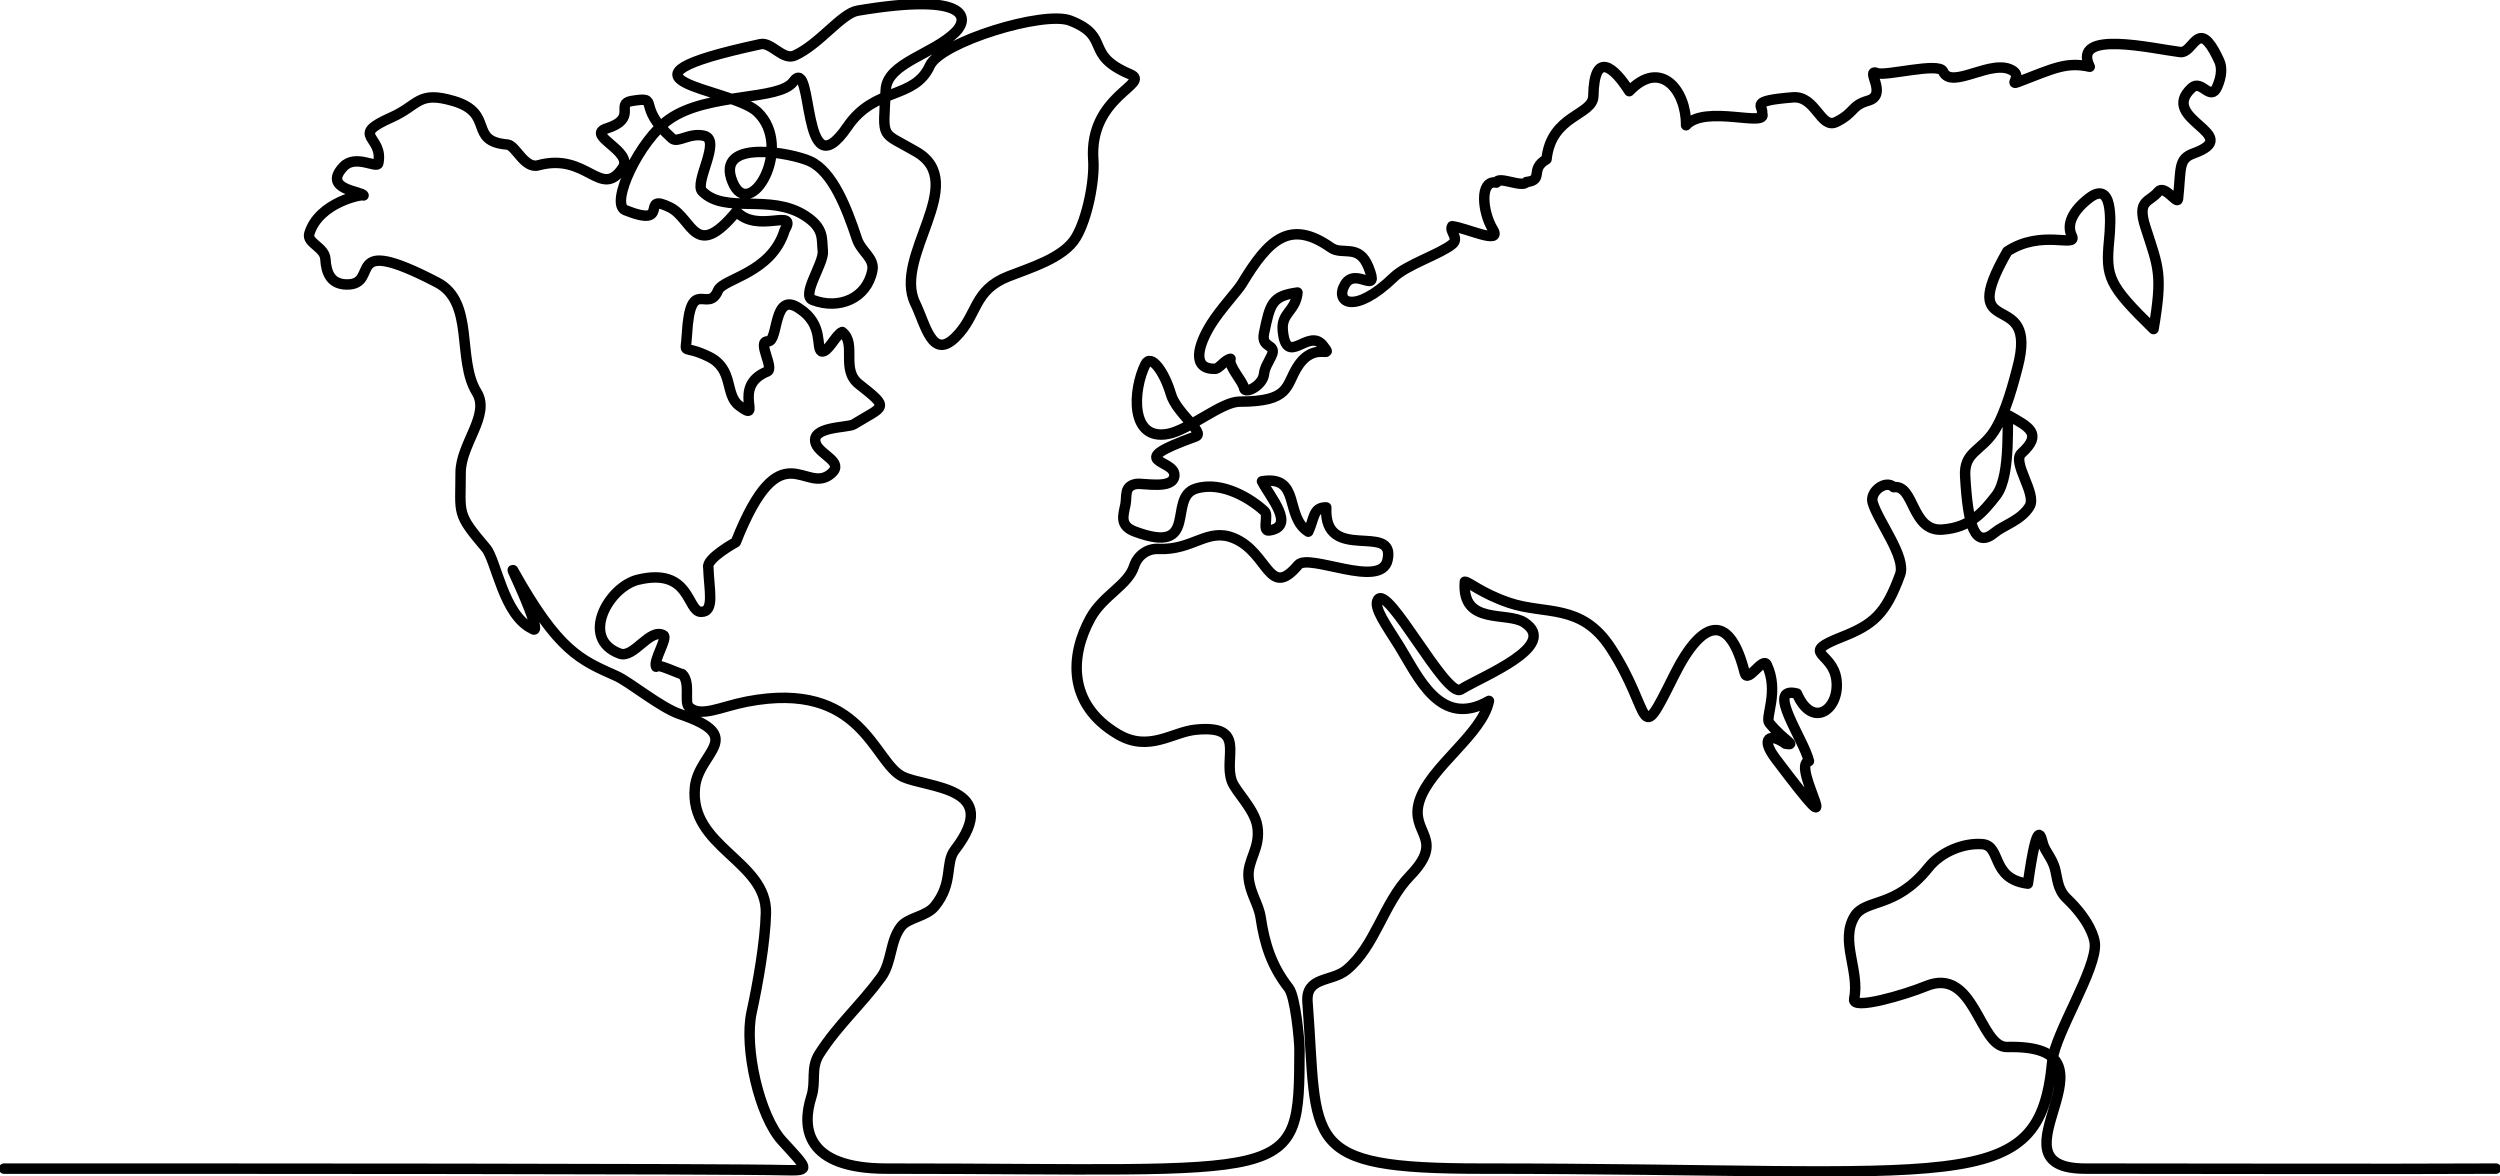
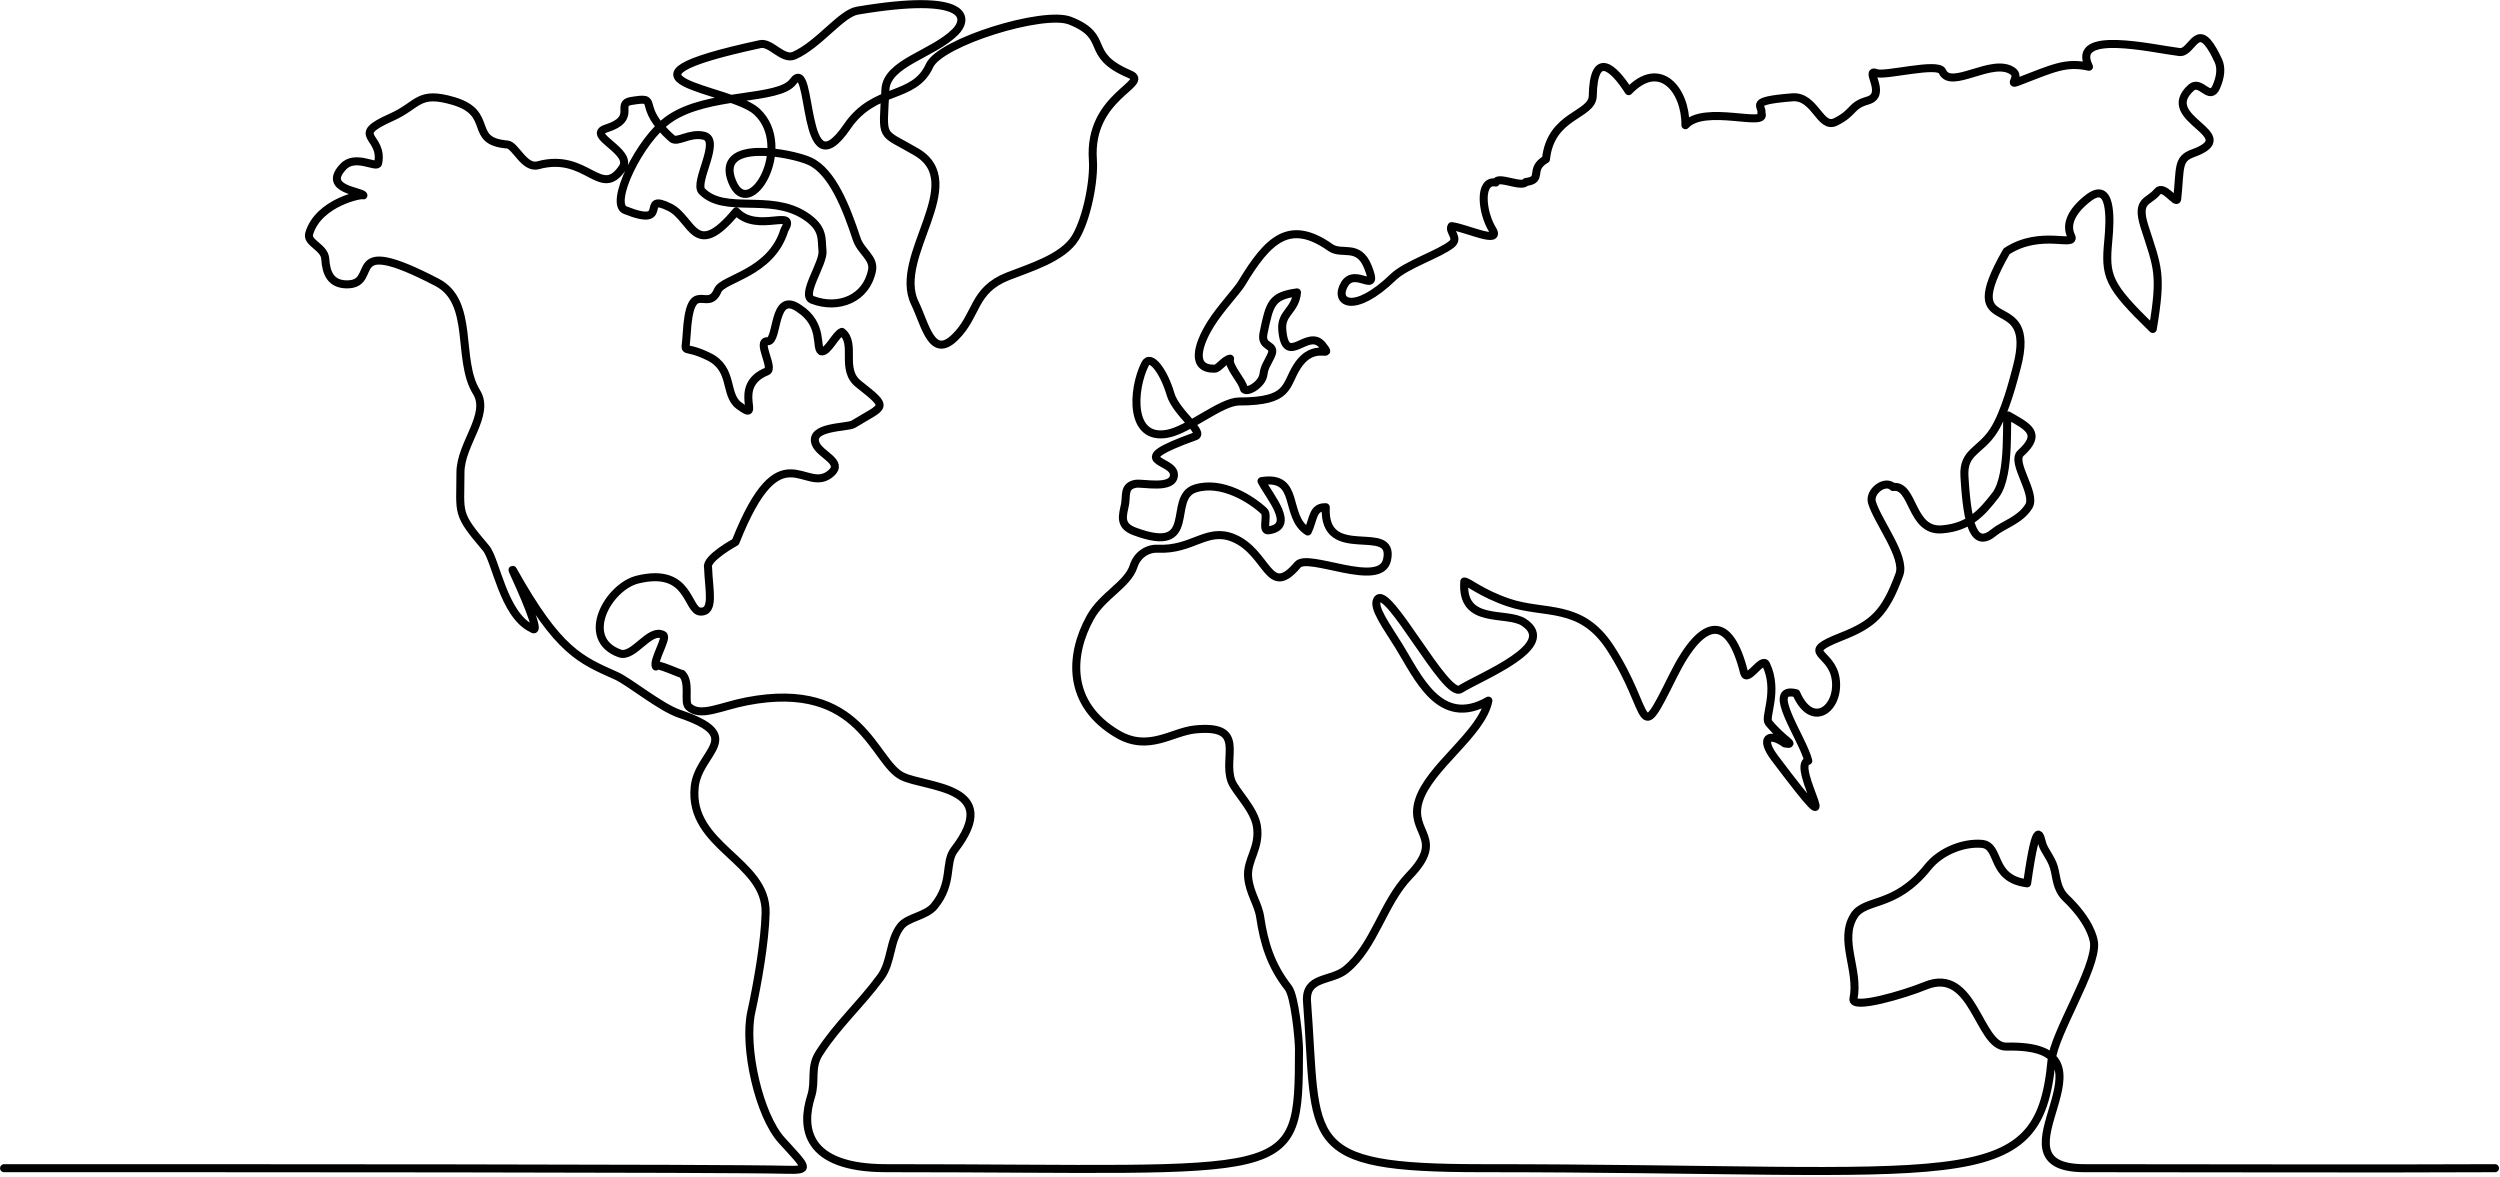
- <svg xmlns="http://www.w3.org/2000/svg" version="1.1" id="mySVG" xml:space="preserve" width="1594.08" height="749.521" viewBox="0 0 1594.08 749.521">
+ <svg xmlns="http://www.w3.org/2000/svg" version="1.1" id="mySVG" xml:space="preserve" width="1594.667" height="750.667" viewBox="0 0 1594.667 750.667">
  <defs id="defs6" />
-   <g id="g10" transform="matrix(1.333333,0,0,-1.333333,-2.957461,974.7936)">
+   <g id="g10" transform="matrix(1.333333,0,0,-1.333333,0,750.6667)">
    <g id="g12" transform="scale(0.1)">
-       <path d="m 41.664,1722.35 c 1060.046,0 3439.986,0 3739.326,-7.54 120.96,-3.04 103.71,5.89 -19.21,140.87 -108.2,118.8 -182.28,445.37 -145.38,613.74 29.34,133.85 65.38,336.47 68.54,474.81 5.71,250.47 -368.82,315.09 -339.37,601.89 17.5,170.41 252.93,240.13 -73.3,350.18 -89.63,30.23 -239.86,153.76 -301.29,181.29 -172.1,77.13 -277.17,115.74 -495.3,506.7 -0.64,1.15 -2.42,0.36 -1.87,-0.84 38.67,-83.83 144.08,-317.8 93.23,-279.06 -137.13,64.55 -171.92,327.77 -220.37,384.71 -144.05,169.28 -121.71,161.75 -121.68,361.02 0.02,138.42 144.33,276.2 76.86,384.95 -96.54,155.61 -7.82,430.91 -188.9,525.06 -463.64,241.08 -266.37,-11.47 -432.21,-9.61 -75.55,0.85 -98.4,52.98 -102.45,121.66 -3.38,57.42 -90.45,75.97 -76.84,121.67 44.82,150.47 257.14,190.71 259.33,182.49 -5.37,20.2 -200.65,27.25 -96.05,137.66 57.63,60.83 160.97,-10.99 166.49,16.01 27.49,134.6 -143.85,127.57 63.38,219.82 131.91,58.72 125.7,128.36 296.92,77.96 200.31,-58.95 66.06,-192.88 257.6,-208.13 39.23,-3.13 80.61,-117.52 147.28,-99.25 233.71,64.03 298.82,-166.59 403.39,-12.81 54.43,80.04 -179.65,156.08 -76.83,188.89 150.47,48.03 40.99,118.64 118.46,131.27 147.68,24.08 14.27,-19.34 195.29,-179.29 26.46,-23.37 83.76,30.12 153.68,12.81 83.63,-20.71 -50.88,-224.46 -9.6,-265.73 110.45,-110.46 321.85,-8.87 489.84,-115.26 96.05,-60.83 80.04,-113.73 86.45,-169.68 6.66,-58.25 -105.73,-212.16 -48.76,-234.06 125.84,-48.35 259.73,6.56 285.67,141.21 11.42,59.26 -53.42,89.21 -73.63,150.47 -49.35,149.51 -116.71,321.77 -224.11,371.39 -85.78,39.62 -456.15,111.76 -371.39,-97.65 81.64,-201.7 298.24,165.89 118.46,334.56 -125.45,117.7 -800.4,147.28 16.01,323.37 51.4,11.08 107.52,-79.66 163.28,-54.43 118.67,53.69 223.64,201.47 300.94,214.51 531.47,89.64 535.29,-35.93 467.75,-102.81 -107.64,-106.58 -326.64,-147.14 -333.28,-274.98 -12.81,-246.53 -27.15,-195.67 147.28,-297.75 256.16,-149.91 -115.26,-499.45 -6.41,-723.56 50.56,-104.09 80.43,-272.68 192.1,-163.28 108.59,106.38 83.24,224.11 252.93,291.35 101.26,40.12 264.5,87.44 323.36,185.68 55.94,93.39 90.16,275.52 83.24,371.39 -22.2,307.36 281.74,364.98 176.09,409.81 -224.81,95.37 -85.84,177.28 -284.94,256.12 -126.81,50.21 -621.59,-102.5 -672.34,-214.5 -74.64,-164.72 -262.53,-99.25 -393.8,-291.35 -225.52,-330.03 -160.02,350.9 -259.33,214.51 -67.73,-93.03 -406.27,-50.11 -592.29,-179.29 -142.92,-99.25 -287.45,-404.86 -211.31,-435.42 226.39,-90.84 62.79,88.24 214.51,12.81 108.5,-53.94 117.89,-259.95 316.96,-19.21 101.95,-108.86 295.63,21.33 230.51,-89.65 -64.03,-208.1 -293.97,-229.6 -318.81,-288.26 -48.7,-115 -132.61,76.96 -148.62,-211.18 -6.02,-108.3 -27.61,-40.51 105.65,-105.66 120.84,-59.08 73.78,-181 144.08,-233.71 120.84,-90.63 -42.55,91.75 134.46,163.28 36.26,14.65 -52.09,147.44 3.2,144.07 52.51,-3.2 22.41,246.52 150.48,156.88 118.46,-76.84 77.69,-187 105.65,-204.9 30.14,-8.93 69.71,82.88 99.25,92.84 71.26,-56.54 -9.09,-179.55 80.04,-249.72 150.47,-118.46 122.69,-100.97 -25.61,-192.1 -27.48,-16.88 -212.22,-8.85 -180.28,-92.85 20.41,-53.67 135.46,-86.44 74.63,-140.86 -125.22,-112.04 -240.57,218.78 -457.84,-329.77 0,0 -144.03,-78.63 -131.26,-121.66 3.2,-105.65 31.98,-212.8 -35.22,-211.31 -68.13,1.52 -48.02,214.51 -300.95,153.68 -141.04,-33.92 -280.48,-282.35 -87.37,-353.39 67.56,-24.85 142.87,124.48 209.03,87.66 21.85,-12.16 -50.09,-121.76 -35.21,-150.48 -13.14,25.36 132.95,-43.15 124.86,-35.21 41.54,-40.77 8.05,-134.01 32.01,-156.88 55.77,-53.23 150.66,1.08 278.54,25.61 550.85,105.7 603.84,-290.43 742.77,-358.58 114.36,-56.08 486.65,-44.82 249.73,-352.17 -47.77,-61.97 -4.22,-156.85 -96.05,-268.94 -39.79,-48.56 -126.49,-53.06 -160.08,-96.04 -54.91,-70.26 -42.97,-170.81 -96.05,-243.33 -96.44,-131.76 -206.5,-227.37 -294.55,-364.98 -44.16,-69.03 -14.98,-131.88 -38.41,-204.9 -47.53,-148.11 -30.3,-344.64 359.02,-344.64 1966.67,0 1973.34,-85.33 1974.94,568.75 0.11,44.63 -19.48,253.98 -51.23,294.55 -83.37,106.54 -115.88,212.62 -134.49,337.94 -9.48,63.88 -50.45,113.85 -57.6,190.33 -7.92,84.6 59.31,139.77 41.62,246.52 -13.55,81.78 -103.84,165.27 -121.66,214.5 -42.42,117.15 74.4,270.71 -172.89,246.52 -111.76,-10.93 -223.33,-109.36 -371.39,-22.41 -245.42,144.14 -228.94,380.23 -131.26,557.08 59.41,107.56 179.09,156.62 207.86,246.9 16.17,50.73 62.7,85.38 115.89,82.85 165.79,-7.91 234.36,103.78 361.39,51.24 166.63,-68.91 166.49,-295.82 307.36,-128.06 49.57,59.02 397,-117.52 427.59,23.82 40.22,185.69 -306.81,-21.78 -293.13,251.51 -64.69,2.26 -57.44,-57.86 -86.05,-116.01 -115.86,72.65 -33.05,271.38 -221.31,240.88 37.02,-73.21 166.49,-217.71 32.79,-235.4 -32.19,-4.27 -0.37,72.85 -19.97,91.33 -58.8,55.4 -201.53,149.04 -329.77,108.85 -138.02,-43.25 22.28,-322.59 -291.34,-204.9 -73.26,27.49 -55.69,75.34 -44.83,128.06 8.28,40.14 -8.33,89.01 51.23,99.25 33.44,5.75 179.29,-28.81 182.87,40.91 4.16,81.01 -253.3,58.34 102.07,186.4 47.47,17.11 -92.34,112.33 -118.46,201.7 -31.68,108.42 -96.05,195.3 -121.66,144.08 -61.25,-122.5 -75.88,-368.48 107.89,-333.48 101.79,19.39 256.12,154.18 341.93,154.18 244.93,0 218.87,75.24 276.94,166.49 83.15,130.64 181.25,27.58 121.66,102.45 -69.73,87.61 -176.08,-112.06 -192.09,73.64 -7.11,82.41 62.64,90.93 70.43,179.28 -121.45,-17.06 -130.52,-51.26 -160.08,-195.29 -15.41,-75.07 64.96,-47.08 35.22,-108.86 -18.68,-38.79 -31.38,-53.85 -35.22,-86.44 -6.4,-54.43 -90.26,-96.97 -95.25,-67.23 -5.95,35.6 -76.41,104.76 -64.82,140.87 -27.82,-5.06 -54.4,-47.56 -73.64,-48.03 -112.89,-2.71 -83.74,109.63 -19.49,213.17 45.31,73.04 127,159.47 147.98,194.38 127.65,212.38 230.09,309.61 425.38,171.94 54.72,-38.56 133.55,21.51 179.3,-92.85 57.62,-144.07 -60.54,4.62 -112.31,-83.2 -50.97,-86.48 45.07,-147.31 233.97,35.18 61.66,59.58 219.97,109.34 278.53,156.88 36.96,30 -15.57,61.54 0,86.44 64.04,-6.4 241.8,-91.56 195.3,-16 -51.23,83.24 -65.6,239.35 16.39,224.73 7.29,34.22 125.35,-26.86 143.69,2.58 86.44,10.17 12.81,60.83 96.05,108.85 22.41,214.51 222.11,207.92 223.91,302.74 4.23,221.92 99.55,136.89 171.83,22.97 150.08,156.79 273.11,4.86 271.61,-162.91 90.69,101.07 396.69,-13.92 363.33,57.91 8.73,35.62 -68.67,58.12 147.58,75.45 110.37,8.85 132,-155.46 207.99,-117.45 90.51,45.28 69.39,78.11 152.4,101.76 96.92,27.62 -18.86,155.76 42.73,131.48 40.12,-15.82 295.71,53.45 314.91,8.53 39.78,-93.1 240.19,69.81 336.79,0.58 37.3,-26.72 -20.64,-67.84 20.78,-52 172.51,65.97 231.45,98.25 344.04,73.43 -89.73,180.47 303.1,86.03 432.4,70.33 61.3,-7.44 81.7,149 162.5,5.84 7.5,-13.25 15.5,-29.06 24.1,-47.78 14.4,-31.14 12.5,-73.8 -10.1,-125.06 -31.8,-72.17 -74.4,38.24 -120.9,-4.17 -166.2,-151.64 257.9,-223.25 8.8,-313.35 -74.6,-26.98 -58.9,-68.97 -74.8,-218.74 -2.9,-27.9 -65.5,72.13 -94.9,35.06 -40.7,-51.28 -103.5,-36.14 -61,-168.42 63,-196.3 83.6,-222.59 39,-488.16 -216.3,210.67 -229.3,249.3 -212.5,425.07 9.3,96.58 18.7,290.84 -98,199.55 -75.86,-59.41 -107.37,-123.53 -80.26,-179.3 28.41,-58.45 -143.85,34.11 -308.66,-73.98 -255.7,-447.19 154.59,-154.23 49.1,-554.19 -16.05,-60.86 -55.06,-217.08 -111.42,-304.4 -64.06,-99.24 -146.14,-98.71 -139.18,-217.53 13.87,-236.6 45.7,-348.64 142.71,-267.39 39.68,33.23 126.26,58.13 165.61,124.56 35.92,60.64 -86.82,210.17 -39.1,253.39 105.1,95.23 33.34,126.7 -59.96,180.37 -15.04,8.66 16.07,-281.93 -60.72,-381.44 -65.52,-84.94 -127,-153.71 -257.07,-163.57 -150.3,-11.4 -133.12,217.05 -233.18,202.66 -37.36,37.57 -116.06,-20.98 -100.68,-73.54 26.52,-90.67 161.7,-260.74 131.28,-344.41 -68.65,-188.85 -128.18,-238.87 -278.15,-298.2 -208.72,-82.56 -45.23,-66.16 -26.53,-203.33 19.21,-140.87 -113.42,-242.24 -188.9,-67.22 -153.67,38.41 33.15,-218.89 57.63,-323.37 -94.14,-17.65 224.11,-496.24 -160.08,12.81 -74.54,98.77 -25.18,124.06 48.03,70.43 57.03,-9.01 -5.23,11.46 -77.58,99.42 -21.7,26.39 48.76,150.31 -12.07,278.37 -19.13,40.27 -91.93,-93.73 -105.47,-38.94 -67.41,272.65 -193.72,278.46 -339.55,-15.49 -175.63,-354 -97.54,-178.05 -300.95,134.47 -140.87,216.44 -312.7,157.27 -486.64,216.44 -131.22,44.62 -192.16,100.53 -211.31,100.52 -16,-211.31 201.55,-140.22 284.94,-195.3 169.69,-112.06 -198.26,-254.72 -304.15,-320.16 -70.47,-43.55 -348.93,506.41 -397,429.02 -22.92,-36.92 43.46,-125.92 102.45,-220.92 90.77,-146.15 195.31,-396.99 429.02,-262.53 -30.15,-158.14 -283.4,-317.15 -332.96,-480.23 -47.45,-156.14 130.74,-174.58 -45.34,-357.07 -126.37,-130.96 -165.97,-337.68 -303.64,-449.74 -71.07,-57.84 -195.1,-30.09 -185.69,-153.67 51.4,-674.93 -43.6,-796.07 833.31,-796.07 2300.34,0 2667.55,-144.78 2728.37,514.15 12.09,130.96 214.89,442.23 203.39,563.66 -2.4,25.66 -24,108.85 -134.47,214.51 -46.75,44.71 -43.72,100.57 -57.62,147.26 -12.86,43.19 -43.92,77.65 -54.44,108.86 -10.59,31.48 -25.47,154 -73.63,-185.69 -179.29,22.41 -124.48,181.43 -217.7,188.89 -87.21,6.98 -196.05,-34.79 -257.74,-112.06 -158.47,-198.49 -301.46,-146.72 -353.77,-233.71 -70.68,-117.55 26.3,-257.55 -1.6,-395.4 -10.99,-54.26 243.2,20.94 344.17,62.43 233.71,96.05 252.92,-294.55 387.39,-291.34 601.51,14.32 -121.54,-581.56 374.31,-581.56 653.1,0 1367.8,-2.89 1963.3,0" style="fill:none;stroke:#000000;stroke-width:50;stroke-linecap:round;stroke-linejoin:round;stroke-miterlimit:10;stroke-dasharray:none;stroke-opacity:1" id="drawing" />
+       <path d="m 19.488,41.41 c 1060.042,0 3439.962,0 3739.342,-7.539 120.94,-3.051 103.67,5.898 -19.22,140.859 -108.2,118.79 -182.31,445.391 -145.39,613.75 29.33,133.821 65.39,336.44 68.55,474.8 5.71,250.47 -368.82,315.08 -339.37,601.88 17.5,170.43 252.93,240.15 -73.32,350.19 -89.61,30.24 -239.85,153.75 -301.29,181.29 -172.11,77.11 -277.15,115.74 -495.27,506.68 -0.67,1.17 -2.43,0.39 -1.88,-0.82 38.67,-83.83 144.06,-317.81 93.2,-279.06 -137.11,64.53 -171.91,327.77 -220.35,384.72 -144.06,169.26 -121.72,161.72 -121.68,361.02 0,138.4 144.34,276.17 76.88,384.92 -96.56,155.63 -7.85,430.94 -188.91,525.08 -463.63,241.09 -266.37,-11.48 -432.23,-9.61 -75.54,0.86 -98.39,52.97 -102.46,121.64 -3.36,57.42 -90.43,75.98 -76.83,121.68 44.84,150.47 257.15,190.7 259.33,182.5 -5.35,20.2 -200.66,27.27 -96.05,137.66 57.66,60.82 160.98,-10.98 166.48,16.01 27.5,134.61 -143.82,127.58 63.4,219.81 131.92,58.75 125.71,128.36 296.92,77.97 200.31,-58.95 66.05,-192.89 257.61,-208.13 39.22,-3.12 80.59,-117.54 147.27,-99.26 233.71,64.03 298.83,-166.6 403.4,-12.81 54.41,80.04 -179.65,156.09 -76.84,188.91 150.47,48 40.98,118.63 118.48,131.25 147.65,24.1 14.26,-19.34 195.27,-179.3 26.45,-23.36 83.75,30.16 153.67,12.81 83.64,-20.7 -50.86,-224.45 -9.61,-265.7 110.47,-110.47 321.88,-8.87 489.85,-115.27 96.05,-60.82 80.04,-113.72 86.44,-169.69 6.68,-58.24 -105.7,-212.15 -48.75,-234.06 125.86,-48.32 259.73,6.56 285.67,141.21 11.44,59.25 -53.4,89.22 -73.64,150.47 -49.33,149.53 -116.68,321.79 -224.1,371.4 -85.78,39.61 -456.13,111.76 -371.36,-97.65 81.64,-201.68 298.24,165.89 118.43,334.57 -125.43,117.69 -800.39,147.26 16.02,323.36 51.4,11.09 107.54,-79.65 163.28,-54.42 118.67,53.67 223.63,201.45 300.94,214.49 531.48,89.65 535.27,-35.93 467.73,-102.81 -107.62,-106.56 -326.64,-147.15 -333.28,-274.96 -12.77,-246.52 -27.15,-195.66 147.31,-297.77 256.17,-149.89 -115.28,-499.46 -6.41,-723.56 50.55,-104.1 80.43,-272.65 192.11,-163.28 108.55,106.41 83.2,224.1 252.93,291.37 101.25,40.11 264.49,87.42 323.36,185.66 55.93,93.4 90.15,275.51 83.2,371.41 -22.19,307.34 281.76,364.96 176.09,409.8 -224.8,95.35 -85.82,177.27 -284.92,256.14 -126.79,50.19 -621.6,-102.5 -672.34,-214.54 -74.65,-164.68 -262.54,-99.21 -393.79,-291.32 -225.55,-330.04 -160.04,350.89 -259.34,214.49 -67.73,-93.01 -406.29,-50.12 -592.3,-179.3 -142.89,-99.22 -287.42,-404.84 -211.29,-435.39 226.37,-90.86 62.77,88.24 214.49,12.81 108.52,-53.94 117.89,-259.96 316.96,-19.22 101.95,-108.86 295.62,21.33 230.5,-89.64 -64.02,-208.13 -293.94,-229.61 -318.79,-288.29 -48.71,-115 -132.61,77 -148.63,-211.17 -6.01,-108.28 -27.62,-40.5 105.67,-105.66 120.82,-59.06 73.78,-180.98 144.06,-233.71 120.86,-90.63 -42.54,91.76 134.45,163.28 36.29,14.65 -52.07,147.46 3.2,144.06 52.54,-3.2 22.43,246.53 150.51,156.92 118.44,-76.88 77.7,-187.04 105.63,-204.93 30.15,-8.94 69.72,82.89 99.25,92.86 71.25,-56.57 -9.1,-179.57 80.04,-249.73 150.47,-118.48 122.7,-100.98 -25.58,-192.11 -27.5,-16.88 -212.23,-8.83 -180.31,-92.85 20.42,-53.67 135.46,-86.45 74.64,-140.86 -125.23,-112.03 -240.58,218.79 -457.85,-329.77 0,0 -144.02,-78.63 -131.25,-121.64 3.21,-105.66 31.99,-212.81 -35.23,-211.33 -68.13,1.53 -48.01,214.54 -300.94,153.68 -141.05,-33.91 -280.47,-282.35 -87.38,-353.36 67.58,-24.89 142.89,124.45 209.02,87.65 21.88,-12.18 -50.08,-121.75 -35.19,-150.5 -13.13,25.39 132.96,-43.13 124.88,-35.2 41.52,-40.78 8.05,-134.02 31.99,-156.88 55.78,-53.24 150.66,1.06 278.56,25.59 550.82,105.7 603.82,-290.43 742.77,-358.55 114.33,-56.1 486.64,-44.85 249.73,-352.19 -47.78,-61.95 -4.22,-156.84 -96.06,-268.95 -39.8,-48.55 -126.48,-53.04 -160.08,-96.01 -54.92,-70.28 -42.97,-170.82 -96.05,-243.362 -96.45,-131.757 -206.53,-227.347 -294.57,-364.957 -44.14,-69.031 -14.96,-131.882 -38.4,-204.89 -47.54,-148.121 -30.31,-344.641 359.02,-344.641 1966.68,0 1973.32,-85.359 1974.92,568.75 0.12,44.61 -19.45,253.981 -51.21,294.531 -83.36,106.559 -115.9,212.609 -134.49,337.969 -9.49,63.86 -50.47,113.82 -57.62,190.31 -7.89,84.61 59.34,139.76 41.64,246.52 -13.55,81.76 -103.82,165.28 -121.68,214.49 -42.42,117.15 74.42,270.71 -172.89,246.53 -111.75,-10.94 -223.32,-109.38 -371.36,-22.42 -245.43,144.14 -228.95,380.23 -131.25,557.11 59.37,107.53 179.06,156.6 207.85,246.87 16.17,50.74 62.69,85.39 115.9,82.85 165.78,-7.89 234.33,103.79 361.36,51.25 166.64,-68.9 166.49,-295.82 307.39,-128.05 49.57,58.99 396.99,-117.53 427.58,23.79 40.19,185.71 -306.8,-21.75 -293.13,251.53 -64.69,2.26 -57.46,-57.85 -86.05,-116.02 -115.86,72.66 -33.05,271.37 -221.33,240.9 37.03,-73.2 166.48,-217.73 32.81,-235.43 -32.19,-4.26 -0.39,72.85 -20,91.33 -58.79,55.43 -201.52,149.06 -329.77,108.87 -138,-43.25 22.31,-322.58 -291.32,-204.89 -73.25,27.46 -55.71,75.32 -44.85,128.05 8.28,40.16 -8.32,89.02 51.25,99.26 33.44,5.74 179.3,-28.83 182.85,40.9 4.18,81.01 -253.28,58.36 102.07,186.4 47.5,17.11 -92.34,112.35 -118.43,201.68 -31.68,108.44 -96.06,195.31 -121.68,144.1 -61.25,-122.5 -75.86,-368.47 107.89,-333.47 101.79,19.37 256.13,154.18 341.95,154.18 244.92,0 218.87,75.23 276.91,166.48 83.17,130.63 181.25,27.58 121.68,102.46 -69.72,87.58 -176.09,-112.07 -192.1,73.63 -7.11,82.43 62.65,90.94 70.42,179.26 -121.44,-17.03 -130.5,-51.25 -160.07,-195.27 -15.39,-75.08 64.96,-47.07 35.23,-108.87 -18.67,-38.79 -31.37,-53.83 -35.23,-86.44 -6.41,-54.42 -90.24,-96.96 -95.24,-67.23 -5.94,35.63 -76.4,104.77 -64.8,140.86 -27.85,-5.04 -54.42,-47.54 -73.67,-48.01 -112.89,-2.69 -83.72,109.61 -19.5,213.17 45.32,73.04 127.03,159.45 148.01,194.37 127.66,212.38 230.08,309.61 425.35,171.95 54.73,-38.55 133.56,21.49 179.3,-92.85 57.66,-144.06 -60.51,4.61 -112.3,-83.2 -50.94,-86.49 45.07,-147.31 233.98,35.19 61.64,59.57 219.96,109.34 278.52,156.88 36.99,30 -15.55,61.52 0,86.44 64.06,-6.4 241.79,-91.56 195.31,-16.01 -51.21,83.24 -65.59,239.34 16.4,224.73 7.27,34.21 125.36,-26.88 143.68,2.57 86.44,10.16 12.81,60.82 96.05,108.87 22.42,214.49 222.11,207.89 223.91,302.74 4.22,221.91 99.57,136.87 171.83,22.96 150.08,156.8 273.13,4.85 271.6,-162.93 90.71,101.1 396.68,-13.9 363.32,57.93 8.75,35.63 -68.67,58.13 147.58,75.43 110.39,8.87 132.03,-155.43 208.01,-117.42 90.51,45.28 69.38,78.09 152.38,101.76 96.96,27.62 -18.82,155.74 42.74,131.48 40.11,-15.82 295.7,53.44 314.92,8.52 39.77,-93.09 240.19,69.8 336.8,0.59 37.3,-26.72 -20.67,-67.86 20.78,-52 172.5,65.94 231.44,98.25 344.02,73.4 -89.73,180.47 303.09,86.06 432.39,70.35 61.3,-7.46 81.7,148.99 162.5,5.82 7.5,-13.24 15.5,-29.06 24.1,-47.77 14.4,-31.13 12.5,-73.79 -10.1,-125.04 -31.8,-72.19 -74.4,38.24 -120.9,-4.18 -166.2,-151.64 257.9,-223.24 8.8,-313.36 -74.6,-26.99 -58.9,-68.94 -74.8,-218.75 -2.9,-27.89 -65.5,72.15 -94.9,35.08 -40.7,-51.29 -103.5,-36.13 -61,-168.44 63,-196.29 83.6,-222.58 39,-488.16 -216.3,210.7 -229.3,249.33 -212.5,425.08 9.3,96.6 18.7,290.86 -97.98,199.57 -75.86,-59.42 -107.38,-123.56 -80.27,-179.3 28.43,-58.48 -143.83,34.1 -308.64,-73.98 -255.7,-447.19 154.57,-154.26 49.11,-554.18 -16.06,-60.86 -55.08,-217.11 -111.45,-304.42 -64.06,-99.26 -146.13,-98.71 -139.18,-217.54 13.87,-236.6 45.7,-348.63 142.74,-267.38 39.64,33.24 126.25,58.13 165.58,124.57 35.94,60.63 -86.8,210.16 -39.1,253.36 105.12,95.23 33.36,126.72 -59.96,180.39 -15.04,8.67 16.09,-281.91 -60.7,-381.44 -65.51,-84.93 -127,-153.72 -257.07,-163.56 -150.32,-11.41 -133.13,217.03 -233.21,202.66 -37.34,37.58 -116.05,-20.98 -100.66,-73.56 26.52,-90.66 161.72,-260.74 131.29,-344.41 -68.67,-188.83 -128.21,-238.87 -278.17,-298.2 -208.71,-82.54 -45.23,-66.14 -26.52,-203.33 19.22,-140.85 -113.44,-242.22 -188.91,-67.22 -153.67,38.44 33.17,-218.87 57.62,-323.36 -94.14,-17.66 224.14,-496.25 -160.08,12.81 -74.53,98.75 -25.15,124.06 48.05,70.43 57.03,-9.02 -5.24,11.45 -77.58,99.42 -21.72,26.4 48.75,150.31 -12.07,278.35 -19.14,40.28 -91.91,-93.71 -105.47,-38.94 -67.42,272.66 -193.71,278.48 -339.57,-15.47 -175.62,-353.98 -97.54,-178.05 -300.94,134.45 -140.86,216.45 -312.69,157.27 -486.64,216.45 -131.21,44.61 -192.14,100.55 -211.29,100.55 -16.01,-211.33 201.53,-140.24 284.93,-195.32 169.68,-112.07 -198.25,-254.72 -304.14,-320.15 -70.47,-43.56 -348.95,506.4 -397,429.02 -22.93,-36.91 43.44,-125.94 102.43,-220.94 90.78,-146.13 195.31,-396.99 429.02,-262.54 -30.16,-158.12 -283.4,-317.14 -332.97,-480.23 -47.42,-156.13 130.74,-174.57 -45.31,-357.07 -126.37,-130.94 -165.98,-337.66 -303.64,-449.731 -71.09,-57.848 -195.11,-30.078 -185.7,-153.668 51.41,-674.922 -43.59,-796.051 833.32,-796.051 2300.31,0 2667.54,-144.808 2728.36,514.141 12.07,130.969 214.87,442.219 203.37,563.669 -2.4,25.66 -23.99,108.83 -134.46,214.49 -46.76,44.73 -43.71,100.59 -57.62,147.27 -12.85,43.2 -43.91,77.65 -54.41,108.86 -10.63,31.49 -25.47,153.99 -73.64,-185.7 -179.29,22.42 -124.49,181.45 -217.69,188.91 -87.23,6.95 -196.06,-34.81 -257.78,-112.07 -158.43,-198.48 -301.44,-146.72 -353.75,-233.71 -70.7,-117.54 26.29,-257.54 -1.6,-395.399 -10.97,-54.25 243.21,20.938 344.18,62.43 233.71,96.049 252.89,-294.531 387.39,-291.332 601.48,14.301 -121.57,-581.559 374.29,-581.559 653.09,0 1367.79,-2.891 1963.29,0" style="fill:none;stroke:#000000;stroke-width:38.419;stroke-linecap:round;stroke-linejoin:round;stroke-miterlimit:10;stroke-dasharray:none;stroke-opacity:1" id="drawing" />
    </g>
  </g>
</svg>
